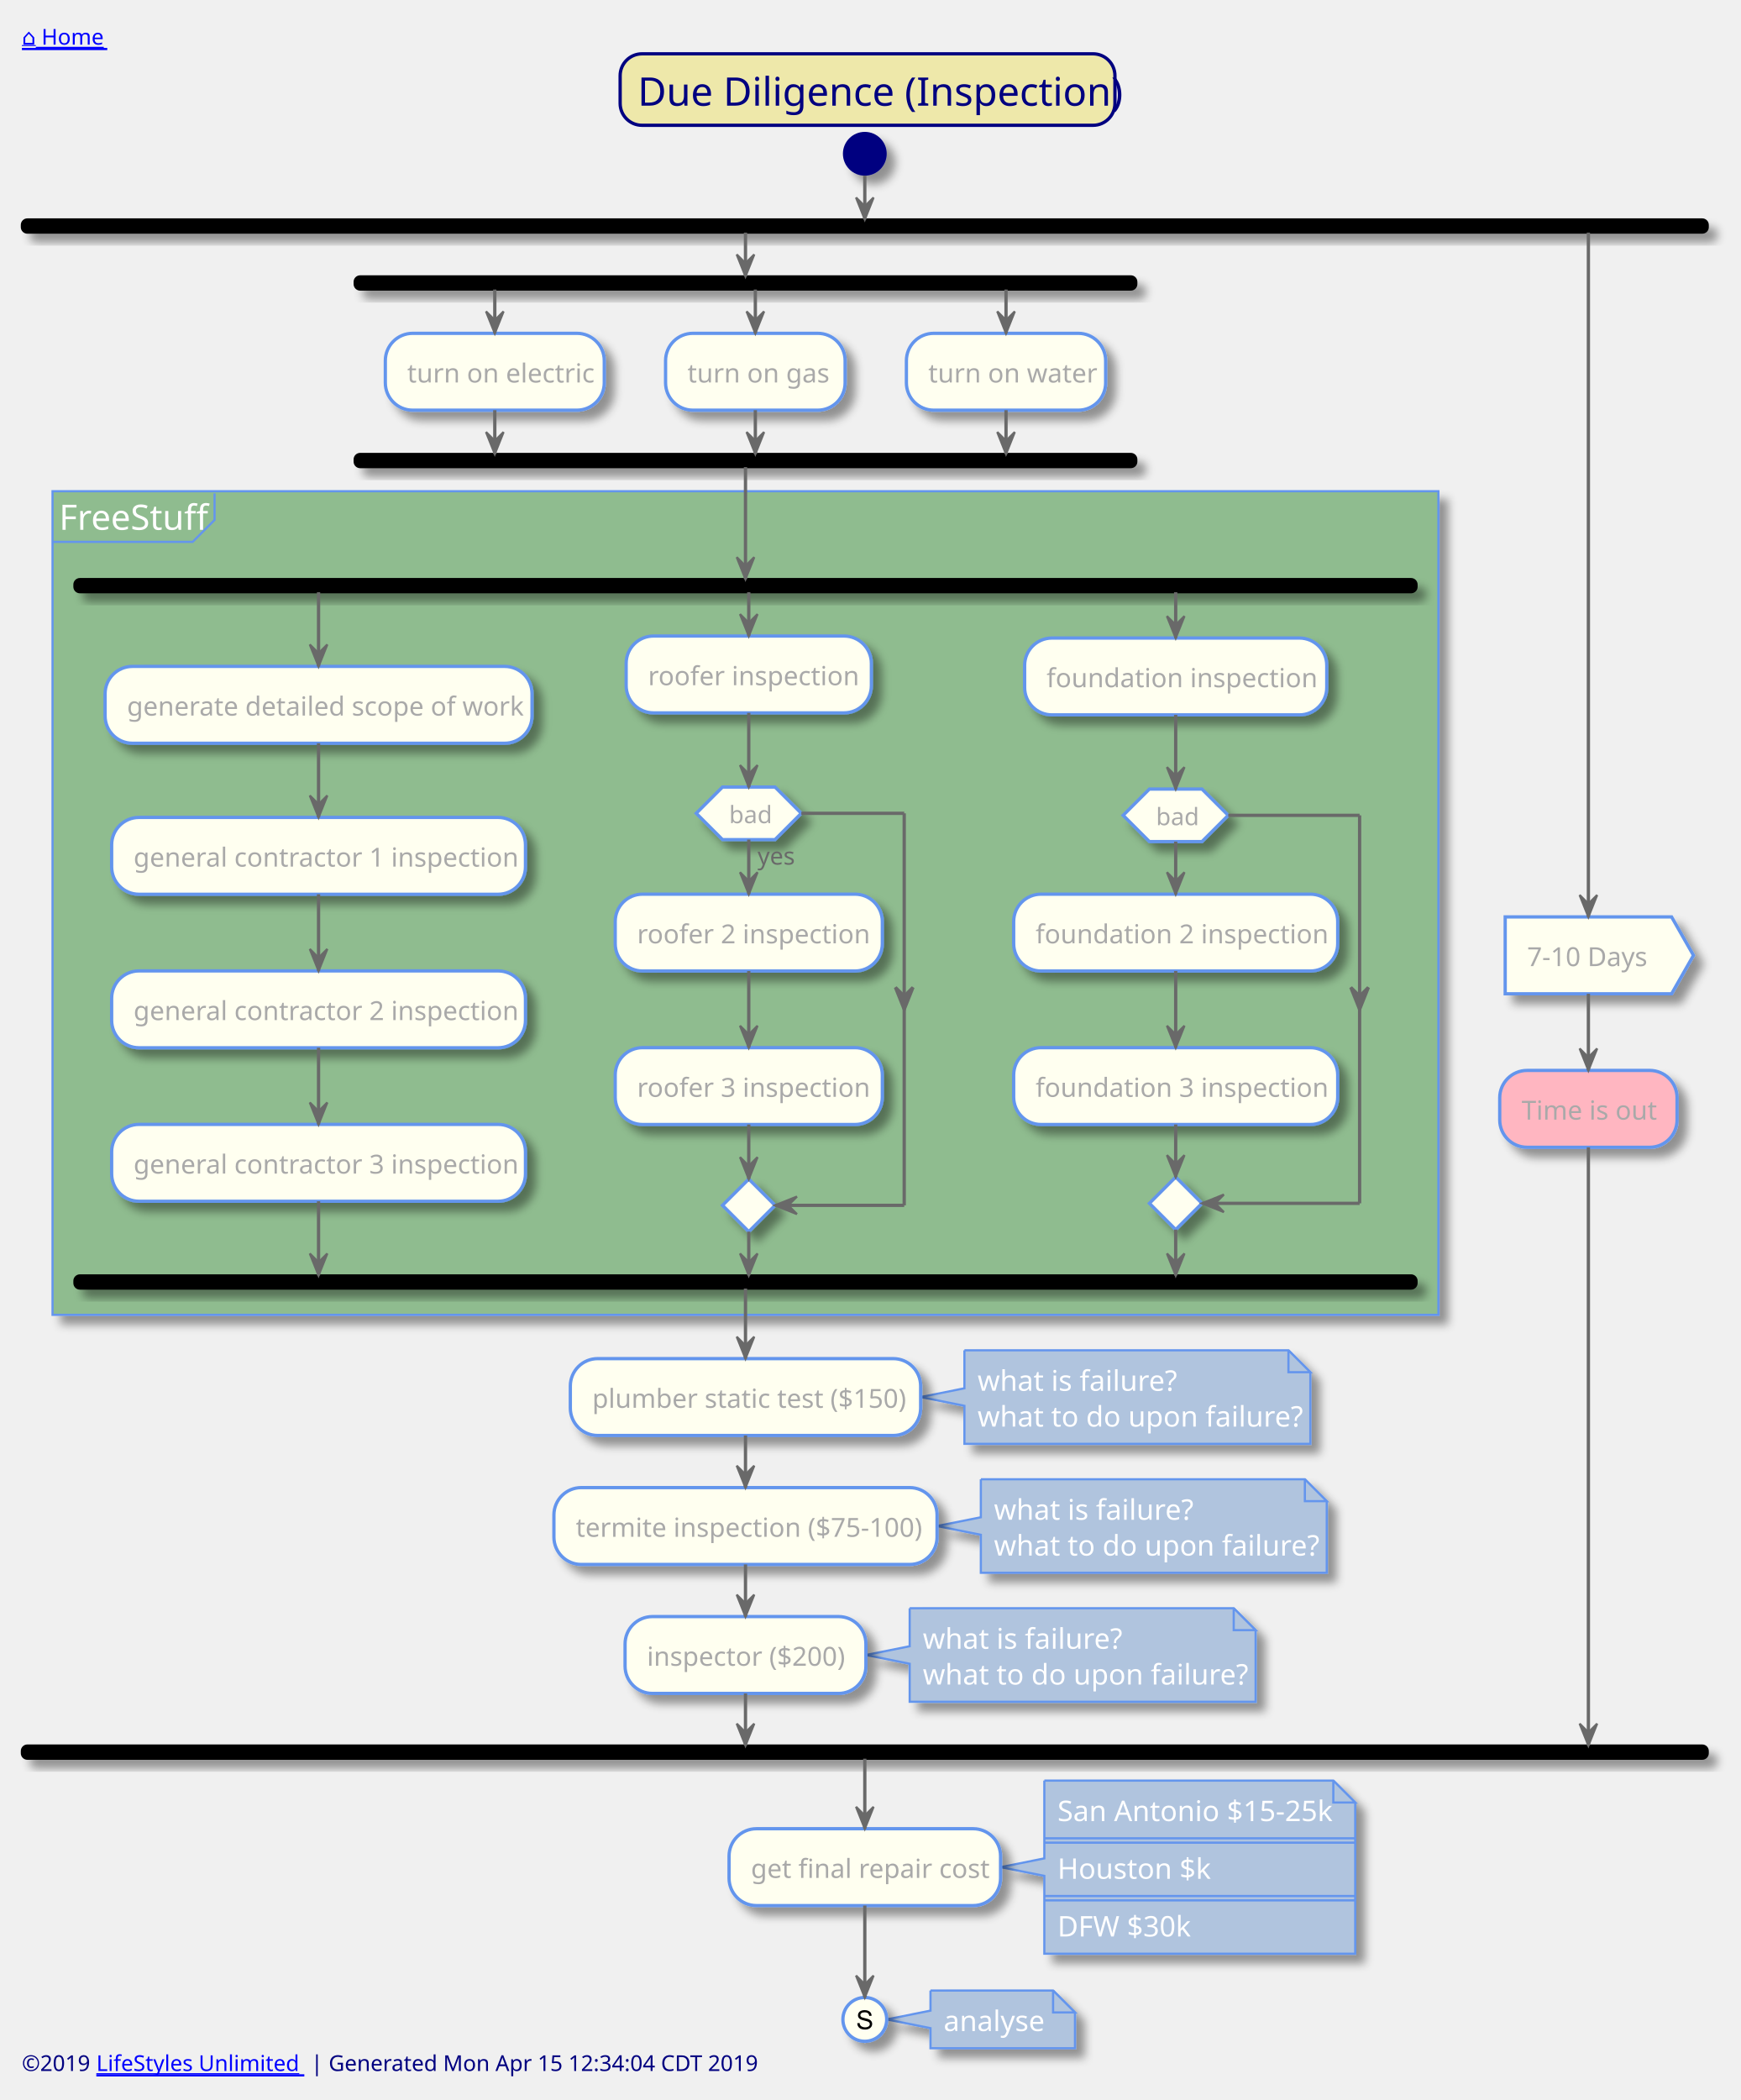
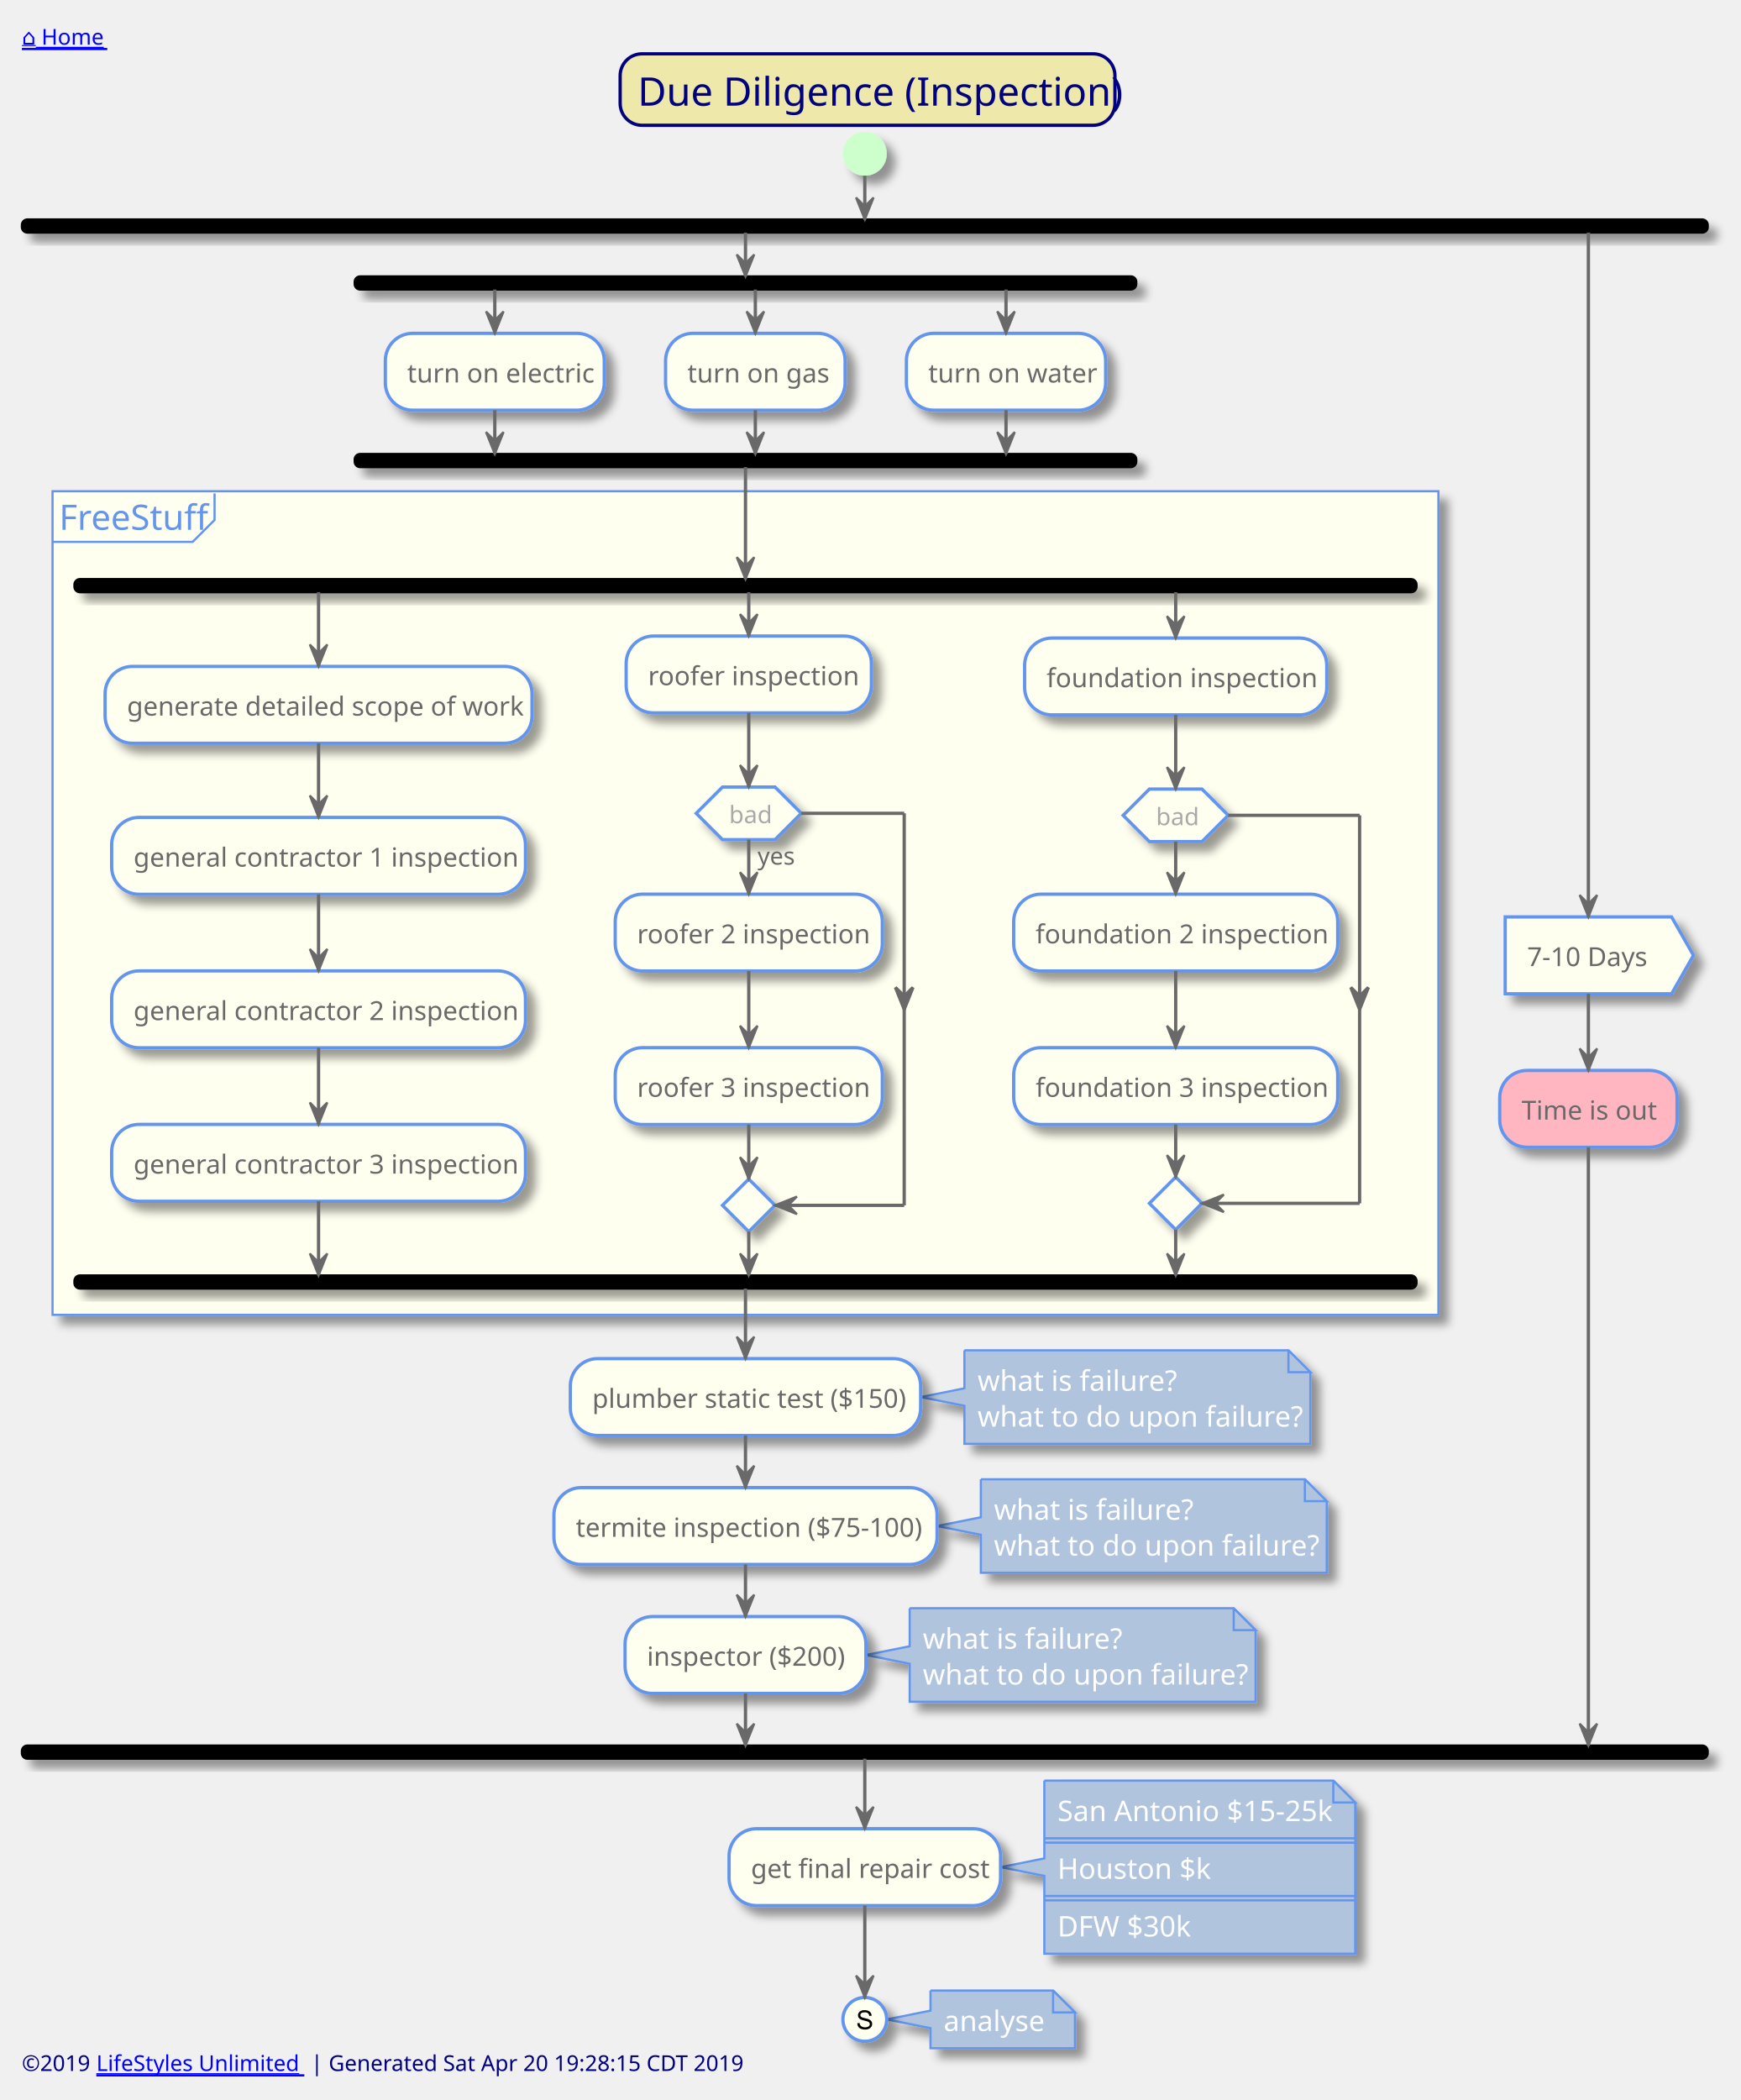
<svg xmlns="http://www.w3.org/2000/svg" xmlns:xlink="http://www.w3.org/1999/xlink" contentScriptType="application/ecmascript" contentStyleType="text/css" height="959px" preserveAspectRatio="none" style="width:795px;height:959px;" version="1.1" viewBox="0 0 795 959" width="795px" zoomAndPan="magnify">
  <defs>
    <style type="text/css">path:hover { stroke: #0000FF !important;}</style>
-     <filter height="300%" id="f1i5m8igrf2whk" width="300%" x="-1" y="-1">
+     <filter height="300%" id="fzmjaka22lbq9" width="300%" x="-1" y="-1">
      <feGaussianBlur result="blurOut" stdDeviation="2.0" />
      <feColorMatrix in="blurOut" result="blurOut2" type="matrix" values="0 0 0 0 0 0 0 0 0 0 0 0 0 0 0 0 0 0 .4 0" />
      <feOffset dx="4.0" dy="4.0" in="blurOut2" result="blurOut3" />
      <feBlend in="SourceGraphic" in2="blurOut3" mode="normal" />
    </filter>
  </defs>
  <g>
    <a target="_top" xlink:actuate="onRequest" xlink:href="../index.svg" xlink:show="new" xlink:title="../index.svg" xlink:type="simple">
      <text fill="#0000FF" font-family="sans-serif" font-size="10" lengthAdjust="spacingAndGlyphs" text-decoration="underline" textLength="39" x="10" y="20.381">⌂ Home</text>
      <line style="stroke: #0000FF; stroke-width: 1.0;" x1="10" x2="49" y1="22.381" y2="22.381" />
    </a>
    <rect fill="#EEE8AA" height="32.641" rx="10" ry="10" style="stroke: #000080; stroke-width: 1.5;" width="226" x="283.25" y="24.578" />
    <text fill="#000080" font-family="sans-serif" font-size="18" lengthAdjust="spacingAndGlyphs" textLength="210" x="291.25" y="48.264">Due Diligence (Inspection)</text>
-     <ellipse cx="395" cy="70.219" fill="#000080" filter="url(#f1i5m8igrf2whk)" rx="10" ry="10" style="stroke: none; stroke-width: 1.0;" />
-     <rect fill="#000000" filter="url(#f1i5m8igrf2whk)" height="6" rx="2.5" ry="2.5" style="stroke: #000000; stroke-width: 1.0;" width="770" x="10" y="100.219" />
-     <rect fill="#000000" filter="url(#f1i5m8igrf2whk)" height="6" rx="2.5" ry="2.5" style="stroke: #000000; stroke-width: 1.0;" width="357" x="162" y="126.219" />
-     <rect fill="#FFFFF0" filter="url(#f1i5m8igrf2whk)" height="35.094" rx="12.5" ry="12.5" style="stroke: #6495ED; stroke-width: 1.5;" width="100" x="176" y="152.219" />
-     <text fill="#A9A9A9" font-family="sans-serif" font-size="12" lengthAdjust="spacingAndGlyphs" textLength="80" x="186" y="174.676">turn on electric</text>
-     <rect fill="#FFFFF0" filter="url(#f1i5m8igrf2whk)" height="35.094" rx="12.5" ry="12.5" style="stroke: #6495ED; stroke-width: 1.5;" width="82" x="304" y="152.219" />
-     <text fill="#A9A9A9" font-family="sans-serif" font-size="12" lengthAdjust="spacingAndGlyphs" textLength="62" x="314" y="174.676">turn on gas</text>
-     <rect fill="#FFFFF0" filter="url(#f1i5m8igrf2whk)" height="35.094" rx="12.5" ry="12.5" style="stroke: #6495ED; stroke-width: 1.5;" width="91" x="414" y="152.219" />
-     <text fill="#A9A9A9" font-family="sans-serif" font-size="12" lengthAdjust="spacingAndGlyphs" textLength="71" x="424" y="174.676">turn on water</text>
-     <rect fill="#000000" filter="url(#f1i5m8igrf2whk)" height="6" rx="2.5" ry="2.5" style="stroke: #000000; stroke-width: 1.0;" width="357" x="162" y="207.312" />
-     <rect fill="#8FBC8F" filter="url(#f1i5m8igrf2whk)" height="376.113" style="stroke: #6495ED; stroke-width: 1.0;" width="633" x="24" y="224.328" />
+     <ellipse cx="395" cy="70.219" fill="#CCFFCC" filter="url(#fzmjaka22lbq9)" rx="10" ry="10" style="stroke: none; stroke-width: 1.0;" />
+     <rect fill="#000000" filter="url(#fzmjaka22lbq9)" height="6" rx="2.5" ry="2.5" style="stroke: #000000; stroke-width: 1.0;" width="770" x="10" y="100.219" />
+     <rect fill="#000000" filter="url(#fzmjaka22lbq9)" height="6" rx="2.5" ry="2.5" style="stroke: #000000; stroke-width: 1.0;" width="357" x="162" y="126.219" />
+     <rect fill="#FFFFF0" filter="url(#fzmjaka22lbq9)" height="35.094" rx="12.5" ry="12.5" style="stroke: #6495ED; stroke-width: 1.5;" width="100" x="176" y="152.219" />
+     <text fill="#696969" font-family="sans-serif" font-size="12" lengthAdjust="spacingAndGlyphs" textLength="80" x="186" y="174.676">turn on electric</text>
+     <rect fill="#FFFFF0" filter="url(#fzmjaka22lbq9)" height="35.094" rx="12.5" ry="12.5" style="stroke: #6495ED; stroke-width: 1.5;" width="82" x="304" y="152.219" />
+     <text fill="#696969" font-family="sans-serif" font-size="12" lengthAdjust="spacingAndGlyphs" textLength="62" x="314" y="174.676">turn on gas</text>
+     <rect fill="#FFFFF0" filter="url(#fzmjaka22lbq9)" height="35.094" rx="12.5" ry="12.5" style="stroke: #6495ED; stroke-width: 1.5;" width="91" x="414" y="152.219" />
+     <text fill="#696969" font-family="sans-serif" font-size="12" lengthAdjust="spacingAndGlyphs" textLength="71" x="424" y="174.676">turn on water</text>
+     <rect fill="#000000" filter="url(#fzmjaka22lbq9)" height="6" rx="2.5" ry="2.5" style="stroke: #000000; stroke-width: 1.0;" width="357" x="162" y="207.312" />
+     <rect fill="#FFFFF0" filter="url(#fzmjaka22lbq9)" height="376.113" style="stroke: #6495ED; stroke-width: 1.0;" width="633" x="24" y="224.328" />
    <path d="M98,225.328 L98,237.453 L88,247.453 L24,247.453 " fill="none" style="stroke: #6495ED; stroke-width: 1.0;" />
-     <text fill="#FFFFFF" font-family="sans-serif" font-size="16" lengthAdjust="spacingAndGlyphs" textLength="64" x="27" y="241.938">FreeStuff</text>
-     <rect fill="#000000" filter="url(#f1i5m8igrf2whk)" height="6" rx="2.5" ry="2.5" style="stroke: #000000; stroke-width: 1.0;" width="613" x="34" y="264.453" />
-     <rect fill="#FFFFF0" filter="url(#f1i5m8igrf2whk)" height="35.094" rx="12.5" ry="12.5" style="stroke: #6495ED; stroke-width: 1.5;" width="195" x="48" y="304.324" />
-     <text fill="#A9A9A9" font-family="sans-serif" font-size="12" lengthAdjust="spacingAndGlyphs" textLength="175" x="58" y="326.781">generate detailed scope of work</text>
-     <rect fill="#FFFFF0" filter="url(#f1i5m8igrf2whk)" height="35.094" rx="12.5" ry="12.5" style="stroke: #6495ED; stroke-width: 1.5;" width="189" x="51" y="373.289" />
-     <text fill="#A9A9A9" font-family="sans-serif" font-size="12" lengthAdjust="spacingAndGlyphs" textLength="169" x="61" y="395.746">general contractor 1 inspection</text>
-     <rect fill="#FFFFF0" filter="url(#f1i5m8igrf2whk)" height="35.094" rx="12.5" ry="12.5" style="stroke: #6495ED; stroke-width: 1.5;" width="189" x="51" y="443.383" />
-     <text fill="#A9A9A9" font-family="sans-serif" font-size="12" lengthAdjust="spacingAndGlyphs" textLength="169" x="61" y="465.84">general contractor 2 inspection</text>
-     <rect fill="#FFFFF0" filter="url(#f1i5m8igrf2whk)" height="35.094" rx="12.5" ry="12.5" style="stroke: #6495ED; stroke-width: 1.5;" width="189" x="51" y="513.477" />
-     <text fill="#A9A9A9" font-family="sans-serif" font-size="12" lengthAdjust="spacingAndGlyphs" textLength="169" x="61" y="535.934">general contractor 3 inspection</text>
-     <rect fill="#FFFFF0" filter="url(#f1i5m8igrf2whk)" height="35.094" rx="12.5" ry="12.5" style="stroke: #6495ED; stroke-width: 1.5;" width="112" x="286" y="290.453" />
-     <text fill="#A9A9A9" font-family="sans-serif" font-size="12" lengthAdjust="spacingAndGlyphs" textLength="92" x="296" y="312.91">roofer inspection</text>
-     <rect fill="#FFFFF0" filter="url(#f1i5m8igrf2whk)" height="35.094" rx="12.5" ry="12.5" style="stroke: #6495ED; stroke-width: 1.5;" width="122" x="281" y="408.336" />
-     <text fill="#A9A9A9" font-family="sans-serif" font-size="12" lengthAdjust="spacingAndGlyphs" textLength="102" x="291" y="430.793">roofer 2 inspection</text>
-     <rect fill="#FFFFF0" filter="url(#f1i5m8igrf2whk)" height="35.094" rx="12.5" ry="12.5" style="stroke: #6495ED; stroke-width: 1.5;" width="122" x="281" y="478.43" />
-     <text fill="#A9A9A9" font-family="sans-serif" font-size="12" lengthAdjust="spacingAndGlyphs" textLength="102" x="291" y="500.887">roofer 3 inspection</text>
-     <polygon fill="#FFFFF0" filter="url(#f1i5m8igrf2whk)" points="330,359.418,354,359.418,366,371.418,354,383.418,330,383.418,318,371.418,330,359.418" style="stroke: #6495ED; stroke-width: 1.5;" />
+     <text fill="#6495ED" font-family="sans-serif" font-size="16" lengthAdjust="spacingAndGlyphs" textLength="64" x="27" y="241.938">FreeStuff</text>
+     <rect fill="#000000" filter="url(#fzmjaka22lbq9)" height="6" rx="2.5" ry="2.5" style="stroke: #000000; stroke-width: 1.0;" width="613" x="34" y="264.453" />
+     <rect fill="#FFFFF0" filter="url(#fzmjaka22lbq9)" height="35.094" rx="12.5" ry="12.5" style="stroke: #6495ED; stroke-width: 1.5;" width="195" x="48" y="304.324" />
+     <text fill="#696969" font-family="sans-serif" font-size="12" lengthAdjust="spacingAndGlyphs" textLength="175" x="58" y="326.781">generate detailed scope of work</text>
+     <rect fill="#FFFFF0" filter="url(#fzmjaka22lbq9)" height="35.094" rx="12.5" ry="12.5" style="stroke: #6495ED; stroke-width: 1.5;" width="189" x="51" y="373.289" />
+     <text fill="#696969" font-family="sans-serif" font-size="12" lengthAdjust="spacingAndGlyphs" textLength="169" x="61" y="395.746">general contractor 1 inspection</text>
+     <rect fill="#FFFFF0" filter="url(#fzmjaka22lbq9)" height="35.094" rx="12.5" ry="12.5" style="stroke: #6495ED; stroke-width: 1.5;" width="189" x="51" y="443.383" />
+     <text fill="#696969" font-family="sans-serif" font-size="12" lengthAdjust="spacingAndGlyphs" textLength="169" x="61" y="465.84">general contractor 2 inspection</text>
+     <rect fill="#FFFFF0" filter="url(#fzmjaka22lbq9)" height="35.094" rx="12.5" ry="12.5" style="stroke: #6495ED; stroke-width: 1.5;" width="189" x="51" y="513.477" />
+     <text fill="#696969" font-family="sans-serif" font-size="12" lengthAdjust="spacingAndGlyphs" textLength="169" x="61" y="535.934">general contractor 3 inspection</text>
+     <rect fill="#FFFFF0" filter="url(#fzmjaka22lbq9)" height="35.094" rx="12.5" ry="12.5" style="stroke: #6495ED; stroke-width: 1.5;" width="112" x="286" y="290.453" />
+     <text fill="#696969" font-family="sans-serif" font-size="12" lengthAdjust="spacingAndGlyphs" textLength="92" x="296" y="312.91">roofer inspection</text>
+     <rect fill="#FFFFF0" filter="url(#fzmjaka22lbq9)" height="35.094" rx="12.5" ry="12.5" style="stroke: #6495ED; stroke-width: 1.5;" width="122" x="281" y="408.336" />
+     <text fill="#696969" font-family="sans-serif" font-size="12" lengthAdjust="spacingAndGlyphs" textLength="102" x="291" y="430.793">roofer 2 inspection</text>
+     <rect fill="#FFFFF0" filter="url(#fzmjaka22lbq9)" height="35.094" rx="12.5" ry="12.5" style="stroke: #6495ED; stroke-width: 1.5;" width="122" x="281" y="478.43" />
+     <text fill="#696969" font-family="sans-serif" font-size="12" lengthAdjust="spacingAndGlyphs" textLength="102" x="291" y="500.887">roofer 3 inspection</text>
+     <polygon fill="#FFFFF0" filter="url(#fzmjaka22lbq9)" points="330,359.418,354,359.418,366,371.418,354,383.418,330,383.418,318,371.418,330,359.418" style="stroke: #6495ED; stroke-width: 1.5;" />
    <text fill="#696969" font-family="sans-serif" font-size="11" lengthAdjust="spacingAndGlyphs" textLength="18" x="346" y="394.837">yes</text>
    <text fill="#A9A9A9" font-family="sans-serif" font-size="11" lengthAdjust="spacingAndGlyphs" textLength="18" x="333" y="375.919">bad</text>
-     <polygon fill="#FFFFF0" filter="url(#f1i5m8igrf2whk)" points="342,538.441,354,550.441,342,562.441,330,550.441,342,538.441" style="stroke: #6495ED; stroke-width: 1.5;" />
-     <rect fill="#FFFFF0" filter="url(#f1i5m8igrf2whk)" height="35.094" rx="12.5" ry="12.5" style="stroke: #6495ED; stroke-width: 1.5;" width="138" x="468" y="291.371" />
-     <text fill="#A9A9A9" font-family="sans-serif" font-size="12" lengthAdjust="spacingAndGlyphs" textLength="118" x="478" y="313.828">foundation inspection</text>
-     <rect fill="#FFFFF0" filter="url(#f1i5m8igrf2whk)" height="35.094" rx="12.5" ry="12.5" style="stroke: #6495ED; stroke-width: 1.5;" width="148" x="463" y="408.336" />
-     <text fill="#A9A9A9" font-family="sans-serif" font-size="12" lengthAdjust="spacingAndGlyphs" textLength="128" x="473" y="430.793">foundation 2 inspection</text>
-     <rect fill="#FFFFF0" filter="url(#f1i5m8igrf2whk)" height="35.094" rx="12.5" ry="12.5" style="stroke: #6495ED; stroke-width: 1.5;" width="148" x="463" y="478.43" />
-     <text fill="#A9A9A9" font-family="sans-serif" font-size="12" lengthAdjust="spacingAndGlyphs" textLength="128" x="473" y="500.887">foundation 3 inspection</text>
-     <polygon fill="#FFFFF0" filter="url(#f1i5m8igrf2whk)" points="525,360.336,549,360.336,561,372.336,549,384.336,525,384.336,513,372.336,525,360.336" style="stroke: #6495ED; stroke-width: 1.5;" />
+     <polygon fill="#FFFFF0" filter="url(#fzmjaka22lbq9)" points="342,538.441,354,550.441,342,562.441,330,550.441,342,538.441" style="stroke: #6495ED; stroke-width: 1.5;" />
+     <rect fill="#FFFFF0" filter="url(#fzmjaka22lbq9)" height="35.094" rx="12.5" ry="12.5" style="stroke: #6495ED; stroke-width: 1.5;" width="138" x="468" y="291.371" />
+     <text fill="#696969" font-family="sans-serif" font-size="12" lengthAdjust="spacingAndGlyphs" textLength="118" x="478" y="313.828">foundation inspection</text>
+     <rect fill="#FFFFF0" filter="url(#fzmjaka22lbq9)" height="35.094" rx="12.5" ry="12.5" style="stroke: #6495ED; stroke-width: 1.5;" width="148" x="463" y="408.336" />
+     <text fill="#696969" font-family="sans-serif" font-size="12" lengthAdjust="spacingAndGlyphs" textLength="128" x="473" y="430.793">foundation 2 inspection</text>
+     <rect fill="#FFFFF0" filter="url(#fzmjaka22lbq9)" height="35.094" rx="12.5" ry="12.5" style="stroke: #6495ED; stroke-width: 1.5;" width="148" x="463" y="478.43" />
+     <text fill="#696969" font-family="sans-serif" font-size="12" lengthAdjust="spacingAndGlyphs" textLength="128" x="473" y="500.887">foundation 3 inspection</text>
+     <polygon fill="#FFFFF0" filter="url(#fzmjaka22lbq9)" points="525,360.336,549,360.336,561,372.336,549,384.336,525,384.336,513,372.336,525,360.336" style="stroke: #6495ED; stroke-width: 1.5;" />
    <text fill="#A9A9A9" font-family="sans-serif" font-size="11" lengthAdjust="spacingAndGlyphs" textLength="18" x="528" y="376.837">bad</text>
-     <polygon fill="#FFFFF0" filter="url(#f1i5m8igrf2whk)" points="537,537.523,549,549.523,537,561.523,525,549.523,537,537.523" style="stroke: #6495ED; stroke-width: 1.5;" />
-     <rect fill="#000000" filter="url(#f1i5m8igrf2whk)" height="6" rx="2.5" ry="2.5" style="stroke: #000000; stroke-width: 1.0;" width="613" x="34" y="582.441" />
-     <path d="M440.5,616.637 L440.5,633.988 L420.5,637.988 L440.5,641.988 L440.5,659.34 A0,0 0 0 0 440.5,659.34 L598.5,659.34 A0,0 0 0 0 598.5,659.34 L598.5,626.637 L588.5,616.637 L440.5,616.637 A0,0 0 0 0 440.5,616.637 " fill="#B0C4DE" filter="url(#f1i5m8igrf2whk)" style="stroke: #6495ED; stroke-width: 1.0;" />
+     <polygon fill="#FFFFF0" filter="url(#fzmjaka22lbq9)" points="537,537.523,549,549.523,537,561.523,525,549.523,537,537.523" style="stroke: #6495ED; stroke-width: 1.5;" />
+     <rect fill="#000000" filter="url(#fzmjaka22lbq9)" height="6" rx="2.5" ry="2.5" style="stroke: #000000; stroke-width: 1.0;" width="613" x="34" y="582.441" />
+     <path d="M440.5,616.637 L440.5,633.988 L420.5,637.988 L440.5,641.988 L440.5,659.34 A0,0 0 0 0 440.5,659.34 L598.5,659.34 A0,0 0 0 0 598.5,659.34 L598.5,626.637 L588.5,616.637 L440.5,616.637 A0,0 0 0 0 440.5,616.637 " fill="#B0C4DE" filter="url(#fzmjaka22lbq9)" style="stroke: #6495ED; stroke-width: 1.0;" />
    <path d="M588.5,616.637 L588.5,626.637 L598.5,626.637 L588.5,616.637 " fill="#B0C4DE" style="stroke: #6495ED; stroke-width: 1.0;" />
    <text fill="#FFFFFF" font-family="sans-serif" font-size="13" lengthAdjust="spacingAndGlyphs" textLength="86" x="446.5" y="635.132">what is failure?</text>
    <text fill="#FFFFFF" font-family="sans-serif" font-size="13" lengthAdjust="spacingAndGlyphs" textLength="137" x="446.5" y="651.483">what to do upon failure?</text>
-     <rect fill="#FFFFF0" filter="url(#f1i5m8igrf2whk)" height="35.094" rx="12.5" ry="12.5" style="stroke: #6495ED; stroke-width: 1.5;" width="160" x="260.5" y="620.441" />
-     <text fill="#A9A9A9" font-family="sans-serif" font-size="12" lengthAdjust="spacingAndGlyphs" textLength="140" x="270.5" y="642.898">plumber static test ($150)</text>
-     <path d="M448,675.535 L448,692.887 L428,696.887 L448,700.887 L448,718.238 A0,0 0 0 0 448,718.238 L606,718.238 A0,0 0 0 0 606,718.238 L606,685.535 L596,675.535 L448,675.535 A0,0 0 0 0 448,675.535 " fill="#B0C4DE" filter="url(#f1i5m8igrf2whk)" style="stroke: #6495ED; stroke-width: 1.0;" />
+     <rect fill="#FFFFF0" filter="url(#fzmjaka22lbq9)" height="35.094" rx="12.5" ry="12.5" style="stroke: #6495ED; stroke-width: 1.5;" width="160" x="260.5" y="620.441" />
+     <text fill="#696969" font-family="sans-serif" font-size="12" lengthAdjust="spacingAndGlyphs" textLength="140" x="270.5" y="642.898">plumber static test ($150)</text>
+     <path d="M448,675.535 L448,692.887 L428,696.887 L448,700.887 L448,718.238 A0,0 0 0 0 448,718.238 L606,718.238 A0,0 0 0 0 606,718.238 L606,685.535 L596,675.535 L448,675.535 A0,0 0 0 0 448,675.535 " fill="#B0C4DE" filter="url(#fzmjaka22lbq9)" style="stroke: #6495ED; stroke-width: 1.0;" />
    <path d="M596,675.535 L596,685.535 L606,685.535 L596,675.535 " fill="#B0C4DE" style="stroke: #6495ED; stroke-width: 1.0;" />
    <text fill="#FFFFFF" font-family="sans-serif" font-size="13" lengthAdjust="spacingAndGlyphs" textLength="86" x="454" y="694.03">what is failure?</text>
    <text fill="#FFFFFF" font-family="sans-serif" font-size="13" lengthAdjust="spacingAndGlyphs" textLength="137" x="454" y="710.382">what to do upon failure?</text>
-     <rect fill="#FFFFF0" filter="url(#f1i5m8igrf2whk)" height="35.094" rx="12.5" ry="12.5" style="stroke: #6495ED; stroke-width: 1.5;" width="175" x="253" y="679.34" />
-     <text fill="#A9A9A9" font-family="sans-serif" font-size="12" lengthAdjust="spacingAndGlyphs" textLength="155" x="263" y="701.797">termite inspection ($75-100)</text>
-     <path d="M415.5,734.434 L415.5,751.785 L395.5,755.785 L415.5,759.785 L415.5,777.137 A0,0 0 0 0 415.5,777.137 L573.5,777.137 A0,0 0 0 0 573.5,777.137 L573.5,744.434 L563.5,734.434 L415.5,734.434 A0,0 0 0 0 415.5,734.434 " fill="#B0C4DE" filter="url(#f1i5m8igrf2whk)" style="stroke: #6495ED; stroke-width: 1.0;" />
+     <rect fill="#FFFFF0" filter="url(#fzmjaka22lbq9)" height="35.094" rx="12.5" ry="12.5" style="stroke: #6495ED; stroke-width: 1.5;" width="175" x="253" y="679.34" />
+     <text fill="#696969" font-family="sans-serif" font-size="12" lengthAdjust="spacingAndGlyphs" textLength="155" x="263" y="701.797">termite inspection ($75-100)</text>
+     <path d="M415.5,734.434 L415.5,751.785 L395.5,755.785 L415.5,759.785 L415.5,777.137 A0,0 0 0 0 415.5,777.137 L573.5,777.137 A0,0 0 0 0 573.5,777.137 L573.5,744.434 L563.5,734.434 L415.5,734.434 A0,0 0 0 0 415.5,734.434 " fill="#B0C4DE" filter="url(#fzmjaka22lbq9)" style="stroke: #6495ED; stroke-width: 1.0;" />
    <path d="M563.5,734.434 L563.5,744.434 L573.5,744.434 L563.5,734.434 " fill="#B0C4DE" style="stroke: #6495ED; stroke-width: 1.0;" />
    <text fill="#FFFFFF" font-family="sans-serif" font-size="13" lengthAdjust="spacingAndGlyphs" textLength="86" x="421.5" y="752.929">what is failure?</text>
    <text fill="#FFFFFF" font-family="sans-serif" font-size="13" lengthAdjust="spacingAndGlyphs" textLength="137" x="421.5" y="769.28">what to do upon failure?</text>
-     <rect fill="#FFFFF0" filter="url(#f1i5m8igrf2whk)" height="35.094" rx="12.5" ry="12.5" style="stroke: #6495ED; stroke-width: 1.5;" width="110" x="285.5" y="738.238" />
-     <text fill="#A9A9A9" font-family="sans-serif" font-size="12" lengthAdjust="spacingAndGlyphs" textLength="90" x="295.5" y="760.695">inspector ($200)</text>
-     <polygon fill="#FFFFF0" filter="url(#f1i5m8igrf2whk)" points="687.5,418.734,763.5,418.734,773.5,436.281,763.5,453.828,687.5,453.828" style="stroke: #6495ED; stroke-width: 1.5;" />
-     <text fill="#A9A9A9" font-family="sans-serif" font-size="12" lengthAdjust="spacingAndGlyphs" textLength="56" x="697.5" y="441.191">7-10 Days</text>
-     <rect fill="#FFB6C1" filter="url(#f1i5m8igrf2whk)" height="35.094" rx="12.5" ry="12.5" style="stroke: #6495ED; stroke-width: 1.5;" width="81" x="685" y="488.828" />
-     <text fill="#A9A9A9" font-family="sans-serif" font-size="12" lengthAdjust="spacingAndGlyphs" textLength="61" x="695" y="511.285">Time is out</text>
-     <rect fill="#000000" filter="url(#f1i5m8igrf2whk)" height="6" rx="2.5" ry="2.5" style="stroke: #000000; stroke-width: 1.0;" width="770" x="10" y="797.137" />
-     <path d="M477,813.137 L477,848.664 L457,852.664 L477,856.664 L477,892.191 A0,0 0 0 0 477,892.191 L619,892.191 A0,0 0 0 0 619,892.191 L619,823.137 L609,813.137 L477,813.137 A0,0 0 0 0 477,813.137 " fill="#B0C4DE" filter="url(#f1i5m8igrf2whk)" style="stroke: #6495ED; stroke-width: 1.0;" />
+     <rect fill="#FFFFF0" filter="url(#fzmjaka22lbq9)" height="35.094" rx="12.5" ry="12.5" style="stroke: #6495ED; stroke-width: 1.5;" width="110" x="285.5" y="738.238" />
+     <text fill="#696969" font-family="sans-serif" font-size="12" lengthAdjust="spacingAndGlyphs" textLength="90" x="295.5" y="760.695">inspector ($200)</text>
+     <polygon fill="#FFFFF0" filter="url(#fzmjaka22lbq9)" points="687.5,418.734,763.5,418.734,773.5,436.281,763.5,453.828,687.5,453.828" style="stroke: #6495ED; stroke-width: 1.5;" />
+     <text fill="#696969" font-family="sans-serif" font-size="12" lengthAdjust="spacingAndGlyphs" textLength="56" x="697.5" y="441.191">7-10 Days</text>
+     <rect fill="#FFB6C1" filter="url(#fzmjaka22lbq9)" height="35.094" rx="12.5" ry="12.5" style="stroke: #6495ED; stroke-width: 1.5;" width="81" x="685" y="488.828" />
+     <text fill="#696969" font-family="sans-serif" font-size="12" lengthAdjust="spacingAndGlyphs" textLength="61" x="695" y="511.285">Time is out</text>
+     <rect fill="#000000" filter="url(#fzmjaka22lbq9)" height="6" rx="2.5" ry="2.5" style="stroke: #000000; stroke-width: 1.0;" width="770" x="10" y="797.137" />
+     <path d="M477,813.137 L477,848.664 L457,852.664 L477,856.664 L477,892.191 A0,0 0 0 0 477,892.191 L619,892.191 A0,0 0 0 0 619,892.191 L619,823.137 L609,813.137 L477,813.137 A0,0 0 0 0 477,813.137 " fill="#B0C4DE" filter="url(#fzmjaka22lbq9)" style="stroke: #6495ED; stroke-width: 1.0;" />
    <path d="M609,813.137 L609,823.137 L619,823.137 L609,813.137 " fill="#B0C4DE" style="stroke: #6495ED; stroke-width: 1.0;" />
    <text fill="#FFFFFF" font-family="sans-serif" font-size="13" lengthAdjust="spacingAndGlyphs" textLength="121" x="483" y="831.632">San Antonio $15-25k</text>
    <line style="stroke: #6495ED; stroke-width: 1.0;" x1="477" x2="619" y1="839.488" y2="839.488" />
    <line style="stroke: #6495ED; stroke-width: 1.0;" x1="477" x2="619" y1="841.488" y2="841.488" />
    <text fill="#FFFFFF" font-family="sans-serif" font-size="13" lengthAdjust="spacingAndGlyphs" textLength="66" x="483" y="857.983">Houston $k</text>
    <line style="stroke: #6495ED; stroke-width: 1.0;" x1="477" x2="619" y1="865.84" y2="865.84" />
    <line style="stroke: #6495ED; stroke-width: 1.0;" x1="477" x2="619" y1="867.84" y2="867.84" />
    <text fill="#FFFFFF" font-family="sans-serif" font-size="13" lengthAdjust="spacingAndGlyphs" textLength="62" x="483" y="884.335">DFW $30k</text>
-     <rect fill="#FFFFF0" filter="url(#f1i5m8igrf2whk)" height="35.094" rx="12.5" ry="12.5" style="stroke: #6495ED; stroke-width: 1.5;" width="124" x="333" y="835.117" />
-     <text fill="#A9A9A9" font-family="sans-serif" font-size="12" lengthAdjust="spacingAndGlyphs" textLength="104" x="343" y="857.574">get final repair cost</text>
-     <path d="M425,909.016 L425,918.191 L405,922.191 L425,926.191 L425,935.367 A0,0 0 0 0 425,935.367 L491,935.367 A0,0 0 0 0 491,935.367 L491,919.016 L481,909.016 L425,909.016 A0,0 0 0 0 425,909.016 " fill="#B0C4DE" filter="url(#f1i5m8igrf2whk)" style="stroke: #6495ED; stroke-width: 1.0;" />
+     <rect fill="#FFFFF0" filter="url(#fzmjaka22lbq9)" height="35.094" rx="12.5" ry="12.5" style="stroke: #6495ED; stroke-width: 1.5;" width="124" x="333" y="835.117" />
+     <text fill="#696969" font-family="sans-serif" font-size="12" lengthAdjust="spacingAndGlyphs" textLength="104" x="343" y="857.574">get final repair cost</text>
+     <path d="M425,909.016 L425,918.191 L405,922.191 L425,926.191 L425,935.367 A0,0 0 0 0 425,935.367 L491,935.367 A0,0 0 0 0 491,935.367 L491,919.016 L481,909.016 L425,909.016 A0,0 0 0 0 425,909.016 " fill="#B0C4DE" filter="url(#fzmjaka22lbq9)" style="stroke: #6495ED; stroke-width: 1.0;" />
    <path d="M481,909.016 L481,919.016 L491,919.016 L481,909.016 " fill="#B0C4DE" style="stroke: #6495ED; stroke-width: 1.0;" />
    <text fill="#FFFFFF" font-family="sans-serif" font-size="13" lengthAdjust="spacingAndGlyphs" textLength="45" x="431" y="927.511">analyse</text>
-     <ellipse cx="395" cy="922.191" fill="#FFFFF0" filter="url(#f1i5m8igrf2whk)" rx="10" ry="10" style="stroke: #6495ED; stroke-width: 1.5;" />
+     <ellipse cx="395" cy="922.191" fill="#FFFFF0" filter="url(#fzmjaka22lbq9)" rx="10" ry="10" style="stroke: #6495ED; stroke-width: 1.5;" />
    <path d="M391.547,923.926 L392.609,923.832 Q392.688,924.488 392.969,924.894 Q393.25,925.301 393.836,925.559 Q394.422,925.816 395.156,925.816 Q395.797,925.816 396.297,925.621 Q396.797,925.426 397.039,925.09 Q397.281,924.754 397.281,924.363 Q397.281,923.957 397.047,923.652 Q396.812,923.348 396.281,923.144 Q395.922,923.004 394.742,922.723 Q393.562,922.441 393.094,922.191 Q392.469,921.863 392.172,921.387 Q391.875,920.91 391.875,920.316 Q391.875,919.676 392.242,919.106 Q392.609,918.535 393.32,918.246 Q394.031,917.957 394.891,917.957 Q395.844,917.957 396.578,918.262 Q397.312,918.566 397.703,919.168 Q398.094,919.769 398.125,920.519 L397.031,920.598 Q396.938,919.785 396.43,919.371 Q395.922,918.957 394.938,918.957 Q393.906,918.957 393.438,919.332 Q392.969,919.707 392.969,920.238 Q392.969,920.707 393.297,921.004 Q393.625,921.301 395.008,921.613 Q396.391,921.926 396.906,922.16 Q397.656,922.519 398.016,923.043 Q398.375,923.566 398.375,924.269 Q398.375,924.957 397.984,925.559 Q397.594,926.16 396.859,926.496 Q396.125,926.832 395.203,926.832 Q394.031,926.832 393.242,926.496 Q392.453,926.16 392.008,925.473 Q391.562,924.785 391.547,923.926 Z " />
    <line style="stroke: #696969; stroke-width: 1.5;" x1="226" x2="226" y1="132.219" y2="152.219" />
    <polygon fill="#696969" points="222,142.219,226,152.219,230,142.219,226,146.219" style="stroke: #696969; stroke-width: 1.0;" />
    <line style="stroke: #696969; stroke-width: 1.5;" x1="345" x2="345" y1="132.219" y2="152.219" />
    <polygon fill="#696969" points="341,142.219,345,152.219,349,142.219,345,146.219" style="stroke: #696969; stroke-width: 1.0;" />
    <line style="stroke: #696969; stroke-width: 1.5;" x1="459.5" x2="459.5" y1="132.219" y2="152.219" />
    <polygon fill="#696969" points="455.5,142.219,459.5,152.219,463.5,142.219,459.5,146.219" style="stroke: #696969; stroke-width: 1.0;" />
    <line style="stroke: #696969; stroke-width: 1.5;" x1="226" x2="226" y1="187.312" y2="207.312" />
    <polygon fill="#696969" points="222,197.312,226,207.312,230,197.312,226,201.312" style="stroke: #696969; stroke-width: 1.0;" />
    <line style="stroke: #696969; stroke-width: 1.5;" x1="345" x2="345" y1="187.312" y2="207.312" />
    <polygon fill="#696969" points="341,197.312,345,207.312,349,197.312,345,201.312" style="stroke: #696969; stroke-width: 1.0;" />
    <line style="stroke: #696969; stroke-width: 1.5;" x1="459.5" x2="459.5" y1="187.312" y2="207.312" />
    <polygon fill="#696969" points="455.5,197.312,459.5,207.312,463.5,197.312,459.5,201.312" style="stroke: #696969; stroke-width: 1.0;" />
    <line style="stroke: #696969; stroke-width: 1.5;" x1="145.5" x2="145.5" y1="339.418" y2="373.289" />
    <polygon fill="#696969" points="141.5,363.289,145.5,373.289,149.5,363.289,145.5,367.289" style="stroke: #696969; stroke-width: 1.0;" />
    <line style="stroke: #696969; stroke-width: 1.5;" x1="145.5" x2="145.5" y1="408.383" y2="443.383" />
    <polygon fill="#696969" points="141.5,433.383,145.5,443.383,149.5,433.383,145.5,437.383" style="stroke: #696969; stroke-width: 1.0;" />
    <line style="stroke: #696969; stroke-width: 1.5;" x1="145.5" x2="145.5" y1="478.477" y2="513.477" />
    <polygon fill="#696969" points="141.5,503.477,145.5,513.477,149.5,503.477,145.5,507.477" style="stroke: #696969; stroke-width: 1.0;" />
    <line style="stroke: #696969; stroke-width: 1.5;" x1="342" x2="342" y1="443.43" y2="478.43" />
    <polygon fill="#696969" points="338,468.43,342,478.43,346,468.43,342,472.43" style="stroke: #696969; stroke-width: 1.0;" />
    <line style="stroke: #696969; stroke-width: 1.5;" x1="342" x2="342" y1="383.418" y2="408.336" />
    <polygon fill="#696969" points="338,398.336,342,408.336,346,398.336,342,402.336" style="stroke: #696969; stroke-width: 1.0;" />
    <line style="stroke: #696969; stroke-width: 1.5;" x1="366" x2="413" y1="371.418" y2="371.418" />
    <polygon fill="#696969" points="409,450.93,413,460.93,417,450.93,413,454.93" style="stroke: #696969; stroke-width: 1.5;" />
    <line style="stroke: #696969; stroke-width: 1.5;" x1="413" x2="413" y1="371.418" y2="550.441" />
    <line style="stroke: #696969; stroke-width: 1.5;" x1="413" x2="354" y1="550.441" y2="550.441" />
    <polygon fill="#696969" points="364,546.441,354,550.441,364,554.441,360,550.441" style="stroke: #696969; stroke-width: 1.0;" />
    <line style="stroke: #696969; stroke-width: 1.5;" x1="342" x2="342" y1="513.523" y2="538.441" />
    <polygon fill="#696969" points="338,528.441,342,538.441,346,528.441,342,532.441" style="stroke: #696969; stroke-width: 1.0;" />
    <line style="stroke: #696969; stroke-width: 1.5;" x1="342" x2="342" y1="325.547" y2="359.418" />
    <polygon fill="#696969" points="338,349.418,342,359.418,346,349.418,342,353.418" style="stroke: #696969; stroke-width: 1.0;" />
    <line style="stroke: #696969; stroke-width: 1.5;" x1="537" x2="537" y1="443.43" y2="478.43" />
    <polygon fill="#696969" points="533,468.43,537,478.43,541,468.43,537,472.43" style="stroke: #696969; stroke-width: 1.0;" />
    <line style="stroke: #696969; stroke-width: 1.5;" x1="537" x2="537" y1="384.336" y2="408.336" />
    <polygon fill="#696969" points="533,398.336,537,408.336,541,398.336,537,402.336" style="stroke: #696969; stroke-width: 1.0;" />
    <line style="stroke: #696969; stroke-width: 1.5;" x1="561" x2="621" y1="372.336" y2="372.336" />
    <polygon fill="#696969" points="617,450.93,621,460.93,625,450.93,621,454.93" style="stroke: #696969; stroke-width: 1.5;" />
    <line style="stroke: #696969; stroke-width: 1.5;" x1="621" x2="621" y1="372.336" y2="549.523" />
    <line style="stroke: #696969; stroke-width: 1.5;" x1="621" x2="549" y1="549.523" y2="549.523" />
    <polygon fill="#696969" points="559,545.523,549,549.523,559,553.523,555,549.523" style="stroke: #696969; stroke-width: 1.0;" />
    <line style="stroke: #696969; stroke-width: 1.5;" x1="537" x2="537" y1="513.523" y2="537.523" />
    <polygon fill="#696969" points="533,527.523,537,537.523,541,527.523,537,531.523" style="stroke: #696969; stroke-width: 1.0;" />
    <line style="stroke: #696969; stroke-width: 1.5;" x1="537" x2="537" y1="326.465" y2="360.336" />
    <polygon fill="#696969" points="533,350.336,537,360.336,541,350.336,537,354.336" style="stroke: #696969; stroke-width: 1.0;" />
    <line style="stroke: #696969; stroke-width: 1.5;" x1="145.5" x2="145.5" y1="270.453" y2="304.324" />
    <polygon fill="#696969" points="141.5,294.324,145.5,304.324,149.5,294.324,145.5,298.324" style="stroke: #696969; stroke-width: 1.0;" />
    <line style="stroke: #696969; stroke-width: 1.5;" x1="342" x2="342" y1="270.453" y2="290.453" />
    <polygon fill="#696969" points="338,280.453,342,290.453,346,280.453,342,284.453" style="stroke: #696969; stroke-width: 1.0;" />
    <line style="stroke: #696969; stroke-width: 1.5;" x1="537" x2="537" y1="270.453" y2="291.371" />
    <polygon fill="#696969" points="533,281.371,537,291.371,541,281.371,537,285.371" style="stroke: #696969; stroke-width: 1.0;" />
    <line style="stroke: #696969; stroke-width: 1.5;" x1="145.5" x2="145.5" y1="548.57" y2="582.441" />
    <polygon fill="#696969" points="141.5,572.441,145.5,582.441,149.5,572.441,145.5,576.441" style="stroke: #696969; stroke-width: 1.0;" />
    <line style="stroke: #696969; stroke-width: 1.5;" x1="342" x2="342" y1="562.441" y2="582.441" />
    <polygon fill="#696969" points="338,572.441,342,582.441,346,572.441,342,576.441" style="stroke: #696969; stroke-width: 1.0;" />
    <line style="stroke: #696969; stroke-width: 1.5;" x1="537" x2="537" y1="561.523" y2="582.441" />
    <polygon fill="#696969" points="533,572.441,537,582.441,541,572.441,537,576.441" style="stroke: #696969; stroke-width: 1.0;" />
    <line style="stroke: #696969; stroke-width: 1.5;" x1="340.5" x2="340.5" y1="213.312" y2="264.453" />
    <polygon fill="#696969" points="336.5,254.453,340.5,264.453,344.5,254.453,340.5,258.453" style="stroke: #696969; stroke-width: 1.0;" />
    <line style="stroke: #696969; stroke-width: 1.5;" x1="340.5" x2="340.5" y1="588.441" y2="620.441" />
    <polygon fill="#696969" points="336.5,610.441,340.5,620.441,344.5,610.441,340.5,614.441" style="stroke: #696969; stroke-width: 1.0;" />
    <line style="stroke: #696969; stroke-width: 1.5;" x1="340.5" x2="340.5" y1="655.535" y2="679.34" />
    <polygon fill="#696969" points="336.5,669.34,340.5,679.34,344.5,669.34,340.5,673.34" style="stroke: #696969; stroke-width: 1.0;" />
    <line style="stroke: #696969; stroke-width: 1.5;" x1="340.5" x2="340.5" y1="714.434" y2="738.238" />
    <polygon fill="#696969" points="336.5,728.238,340.5,738.238,344.5,728.238,340.5,732.238" style="stroke: #696969; stroke-width: 1.0;" />
    <line style="stroke: #696969; stroke-width: 1.5;" x1="725.5" x2="725.5" y1="453.828" y2="488.828" />
    <polygon fill="#696969" points="721.5,478.828,725.5,488.828,729.5,478.828,725.5,482.828" style="stroke: #696969; stroke-width: 1.0;" />
    <line style="stroke: #696969; stroke-width: 1.5;" x1="340.5" x2="340.5" y1="106.219" y2="126.219" />
    <polygon fill="#696969" points="336.5,116.219,340.5,126.219,344.5,116.219,340.5,120.219" style="stroke: #696969; stroke-width: 1.0;" />
    <line style="stroke: #696969; stroke-width: 1.5;" x1="725.5" x2="725.5" y1="106.219" y2="418.734" />
    <polygon fill="#696969" points="721.5,408.734,725.5,418.734,729.5,408.734,725.5,412.734" style="stroke: #696969; stroke-width: 1.0;" />
    <line style="stroke: #696969; stroke-width: 1.5;" x1="340.5" x2="340.5" y1="773.332" y2="797.137" />
    <polygon fill="#696969" points="336.5,787.137,340.5,797.137,344.5,787.137,340.5,791.137" style="stroke: #696969; stroke-width: 1.0;" />
    <line style="stroke: #696969; stroke-width: 1.5;" x1="725.5" x2="725.5" y1="523.922" y2="797.137" />
    <polygon fill="#696969" points="721.5,787.137,725.5,797.137,729.5,787.137,725.5,791.137" style="stroke: #696969; stroke-width: 1.0;" />
    <line style="stroke: #696969; stroke-width: 1.5;" x1="395" x2="395" y1="80.219" y2="100.219" />
    <polygon fill="#696969" points="391,90.219,395,100.219,399,90.219,395,94.219" style="stroke: #696969; stroke-width: 1.0;" />
    <line style="stroke: #696969; stroke-width: 1.5;" x1="395" x2="395" y1="803.137" y2="835.117" />
    <polygon fill="#696969" points="391,825.117,395,835.117,399,825.117,395,829.117" style="stroke: #696969; stroke-width: 1.0;" />
    <line style="stroke: #696969; stroke-width: 1.5;" x1="395" x2="395" y1="870.211" y2="912.191" />
    <polygon fill="#696969" points="391,902.191,395,912.191,399,902.191,395,906.191" style="stroke: #696969; stroke-width: 1.0;" />
    <text fill="#000080" font-family="sans-serif" font-size="10" lengthAdjust="spacingAndGlyphs" textLength="31" x="10" y="945.748">©2019</text>
    <a target="_top" xlink:actuate="onRequest" xlink:href="http://www.lifestylesunlimited.com" xlink:show="new" xlink:title="http://www.lifestylesunlimited.com" xlink:type="simple">
      <text fill="#0000FF" font-family="sans-serif" font-size="10" lengthAdjust="spacingAndGlyphs" text-decoration="underline" textLength="95" x="44" y="945.748">LifeStyles Unlimited</text>
      <line style="stroke: #0000FF; stroke-width: 1.0;" x1="44" x2="139" y1="947.748" y2="947.748" />
    </a>
-     <text fill="#000080" font-family="sans-serif" font-size="10" lengthAdjust="spacingAndGlyphs" textLength="210" x="142" y="945.748">| Generated Mon Apr 15 12:34:04 CDT 2019</text>
+     <text fill="#000080" font-family="sans-serif" font-size="10" lengthAdjust="spacingAndGlyphs" textLength="205" x="142" y="945.748">| Generated Sat Apr 20 19:28:15 CDT 2019</text>
  </g>
</svg>
